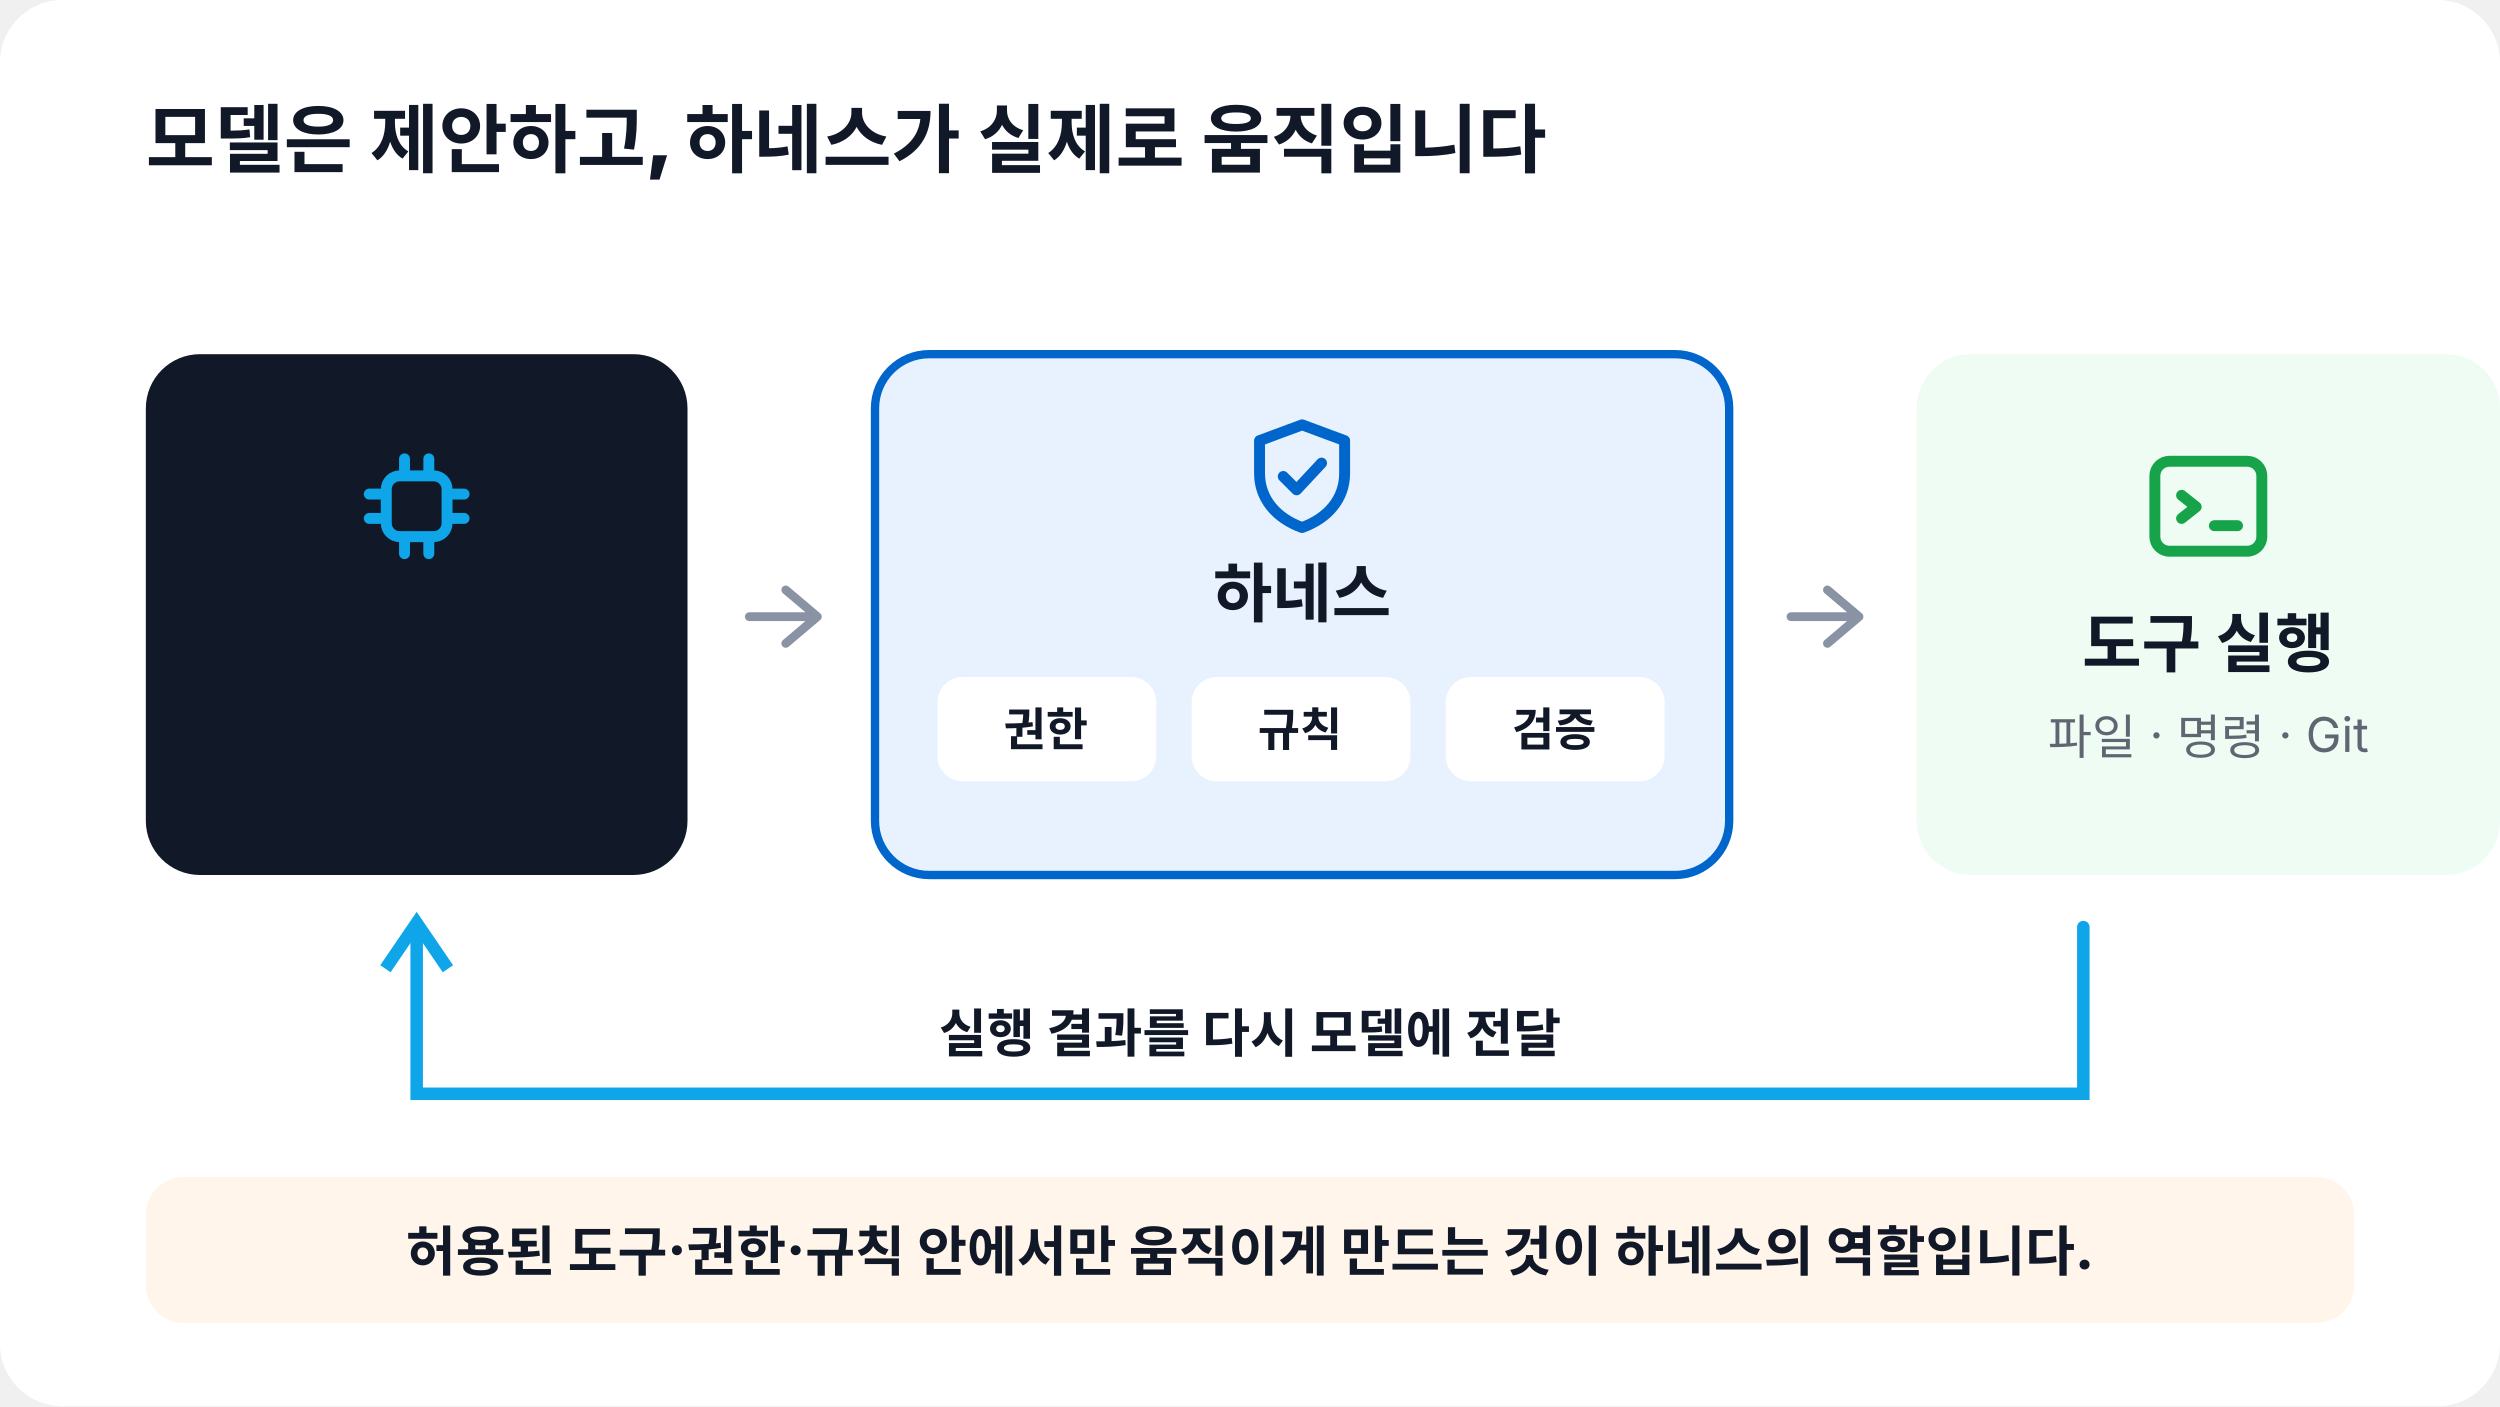
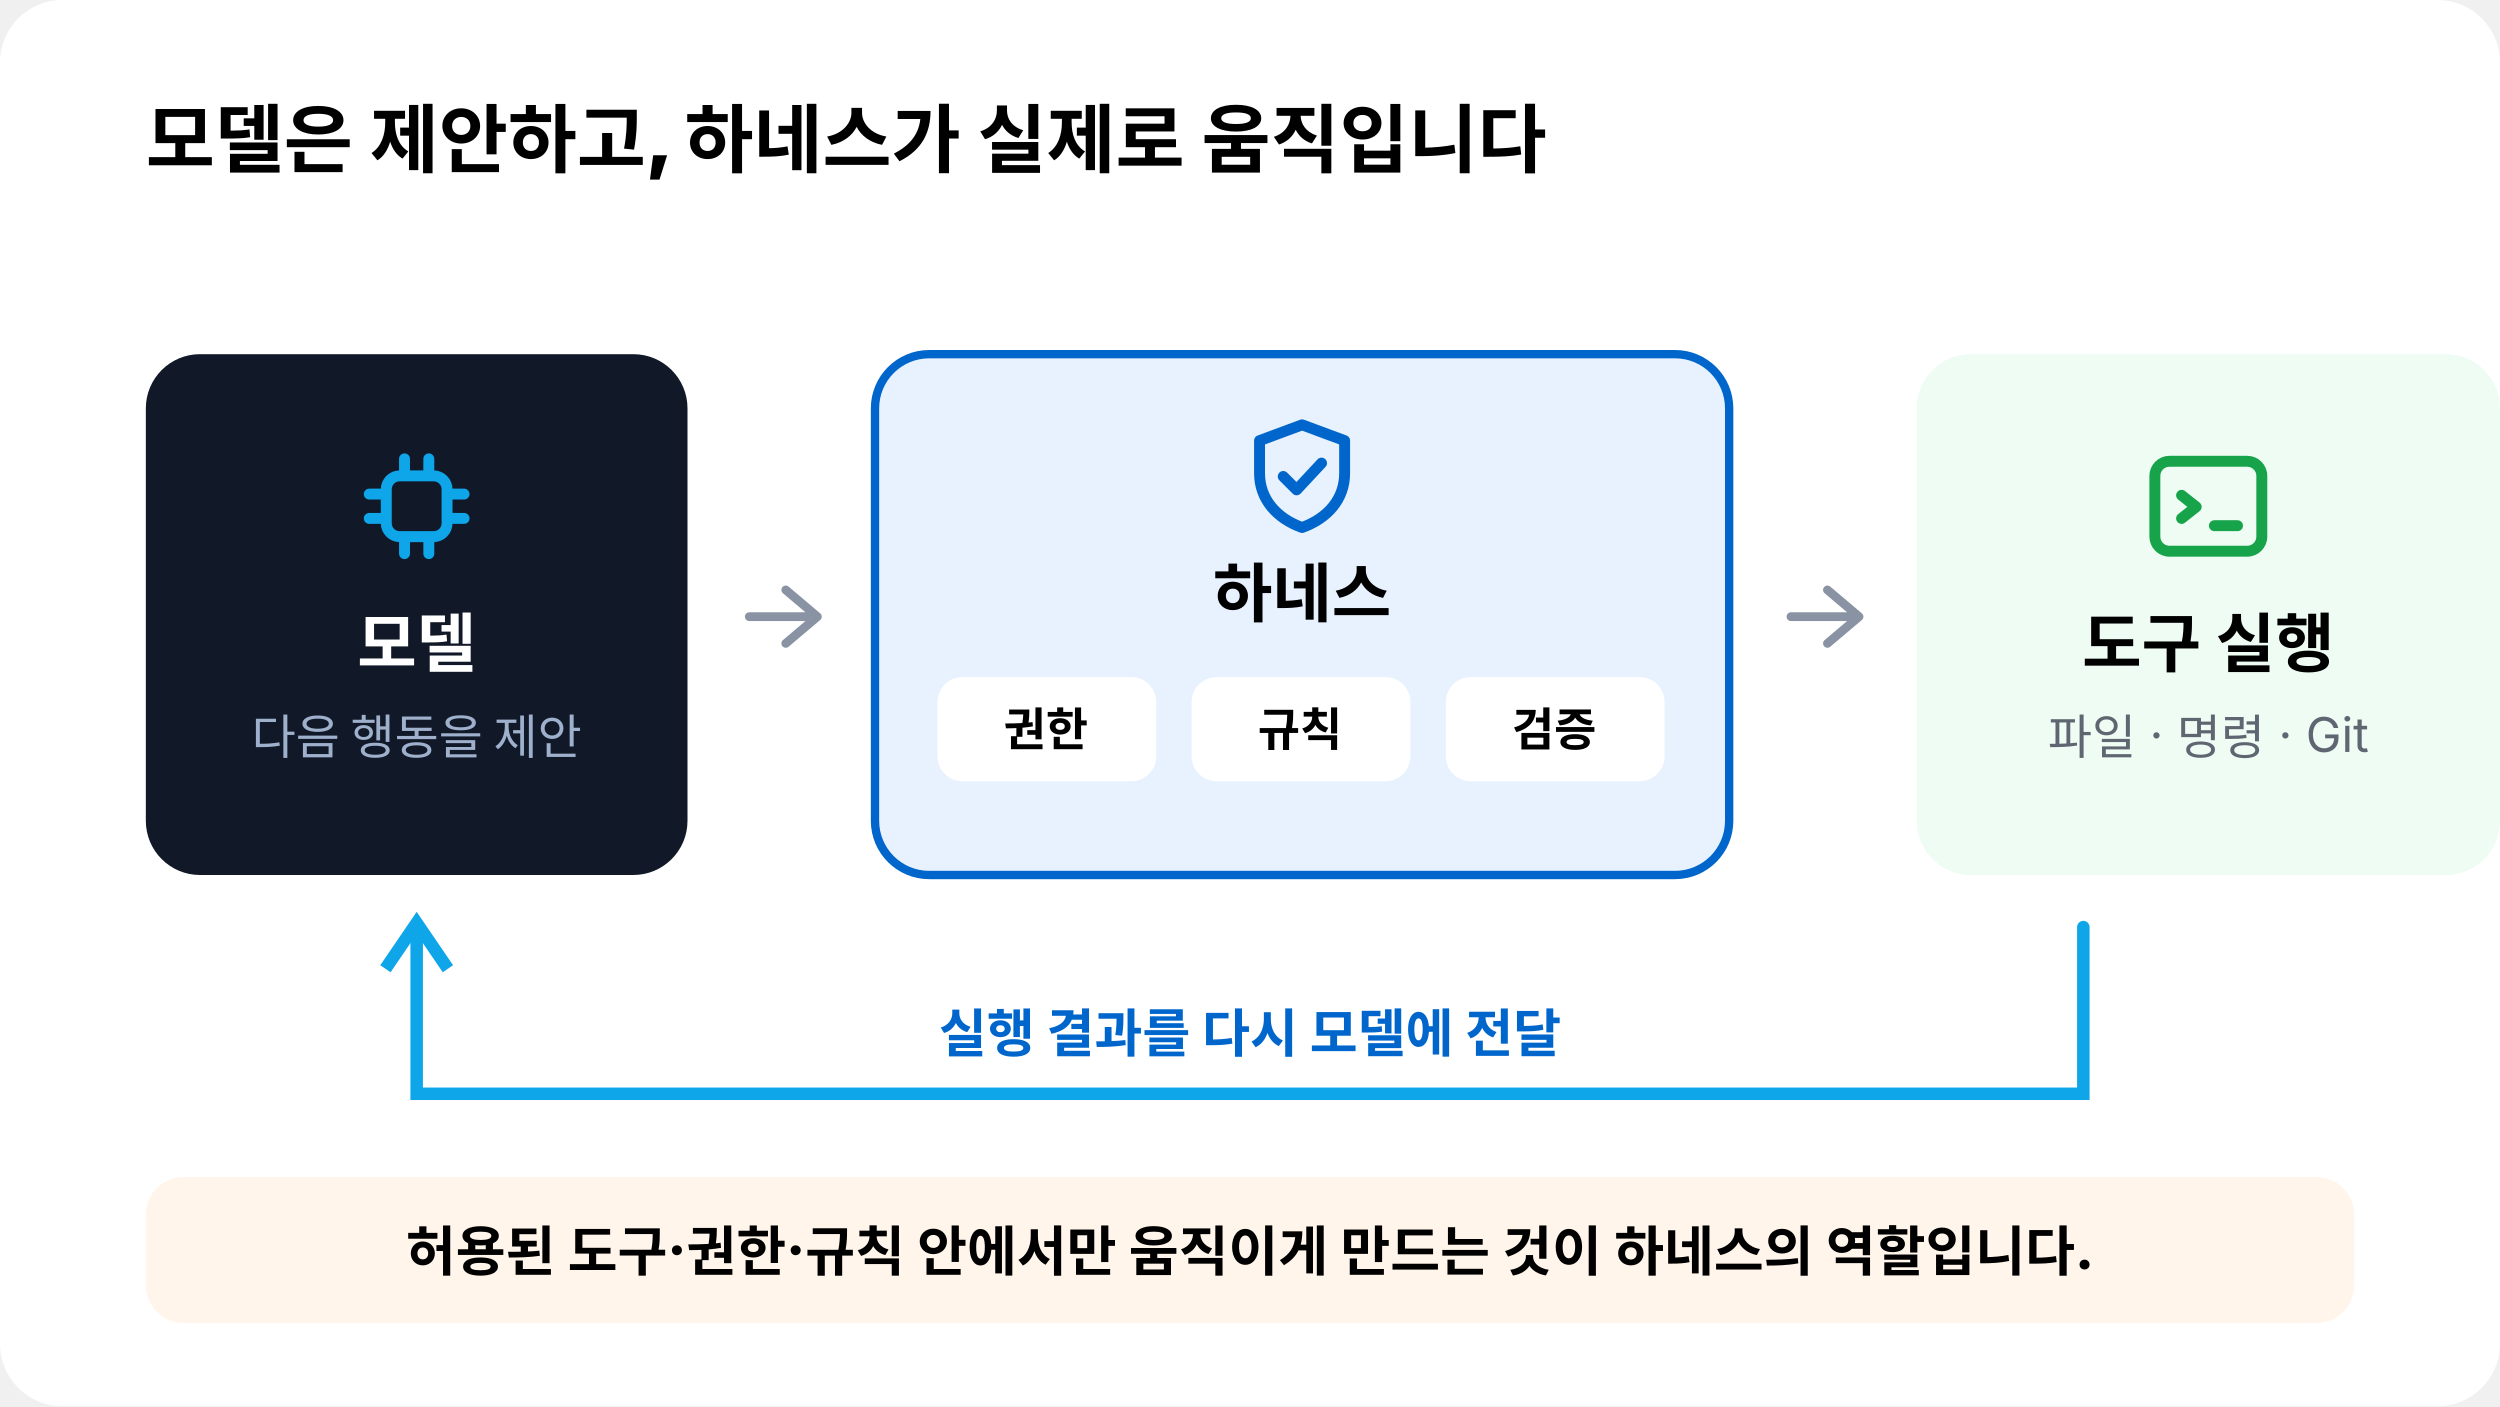
<svg xmlns="http://www.w3.org/2000/svg" viewBox="0 0 1200 675" role="img" aria-labelledby="title desc">
  <defs>
    <symbol id="chip" viewBox="0 0 24 24">
      <rect x="7" y="7" width="10" height="10" rx="2.2" />
      <path d="M10 4.2v2.6M14 4.2v2.6M10 17.2v2.6M14 17.2v2.6M4.2 10h2.6M4.2 14h2.6M17.2 10h2.6M17.2 14h2.6" />
    </symbol>
    <symbol id="gate" viewBox="0 0 24 24">
      <path d="M12 3.4 19 6v5.4c0 4.2-2.8 7.4-7 8.9-4.2-1.5-7-4.7-7-8.9V6l7-2.6Z" />
      <path d="m8.9 11.9 2.2 2.2 4.1-4.4" />
    </symbol>
    <symbol id="terminal" viewBox="0 0 24 24">
      <rect x="3.2" y="4.6" width="17.6" height="14.8" rx="2.4" />
      <path d="m7.6 10.2 2.4 1.9-2.4 1.9M13 15.2h3.8" />
    </symbol>
    <symbol id="arrow" viewBox="0 0 24 24">
      <path d="M5 12h13M12.5 6.5 19 12l-6.5 5.5" />
    </symbol>
-     <style>text{font-family:-apple-system,BlinkMacSystemFont,"Pretendard","Noto Sans KR",sans-serif;fill:#111827}.title{font-size:36px;font-weight:850}.muted{fill:#5f6672}.icon{fill:none;stroke:currentColor;stroke-width:1.8;stroke-linecap:round;stroke-linejoin:round}</style>
+     <style>text{font-family:-apple-system,BlinkMacSystemFont,"Pretendard","Noto Sans KR",sans-serif}.title{font-size:36px;font-weight:850}.muted{fill:#5f6672}.icon{fill:none;stroke:currentColor;stroke-width:1.8;stroke-linecap:round;stroke-linejoin:round}</style>
  </defs>
  <rect width="1200" height="675" rx="30" fill="#fff" />
  <text x="70" y="80" class="title">모델은 제안하고, 하네스가 실제로 움직입니다</text>
  <g transform="translate(70 170)">
    <g>
      <rect width="260" height="250" rx="26" fill="#111827" />
      <use href="#chip" x="95" y="38" width="70" height="70" class="icon" color="#0ea5e9" />
      <text x="130" y="150" text-anchor="middle" fill="#fff" font-size="31" font-weight="850">모델</text>
      <text x="130" y="192" text-anchor="middle" fill="#9fb0cc" font-size="23">다음 행동을 제안</text>
    </g>
    <use href="#arrow" x="278" y="98" width="56" height="56" class="icon" color="#8a93a3" />
    <g transform="translate(350)">
      <rect width="410" height="250" rx="26" fill="#e8f2ff" stroke="#0066cc" stroke-width="4" />
      <use href="#gate" x="170" y="24" width="70" height="70" class="icon" color="#0066cc" />
      <text x="205" y="126" text-anchor="middle" font-size="31" font-weight="850">하네스</text>
      <g font-size="22" font-weight="750">
        <rect x="30" y="155" width="105" height="50" rx="12" fill="#fff" />
        <text x="82" y="188" text-anchor="middle">권한</text>
        <rect x="152" y="155" width="105" height="50" rx="12" fill="#fff" />
        <text x="204" y="188" text-anchor="middle">규칙</text>
        <rect x="274" y="155" width="105" height="50" rx="12" fill="#fff" />
        <text x="326" y="188" text-anchor="middle">검증</text>
      </g>
    </g>
    <use href="#arrow" x="778" y="98" width="56" height="56" class="icon" color="#8a93a3" />
    <g transform="translate(850)">
      <rect width="280" height="250" rx="26" fill="#eefcf4" />
      <use href="#terminal" x="105" y="38" width="70" height="70" class="icon" color="#16a34a" />
      <text x="140" y="150" text-anchor="middle" font-size="31" font-weight="850">도구 실행</text>
      <text x="140" y="192" text-anchor="middle" class="muted" font-size="23">파일 · 명령 · Git</text>
    </g>
  </g>
  <path d="M1000 445v80H200v-80" fill="none" stroke="#0ea5e9" stroke-width="6" stroke-linecap="round" />
  <path d="m185 465 15-22 15 22" fill="none" stroke="#0ea5e9" stroke-width="6" />
  <text x="600" y="505" text-anchor="middle" fill="#0066cc" font-size="25" font-weight="800">실행 결과를 다시 모델에 전달</text>
  <rect x="70" y="565" width="1060" height="70" rx="18" fill="#fff5ea" />
  <text x="600" y="610" text-anchor="middle" font-size="26" font-weight="800">허용된 도구·권한·규칙 안에서만 움직이게 만드는 것이 하네스의 역할입니다.</text>
</svg>
